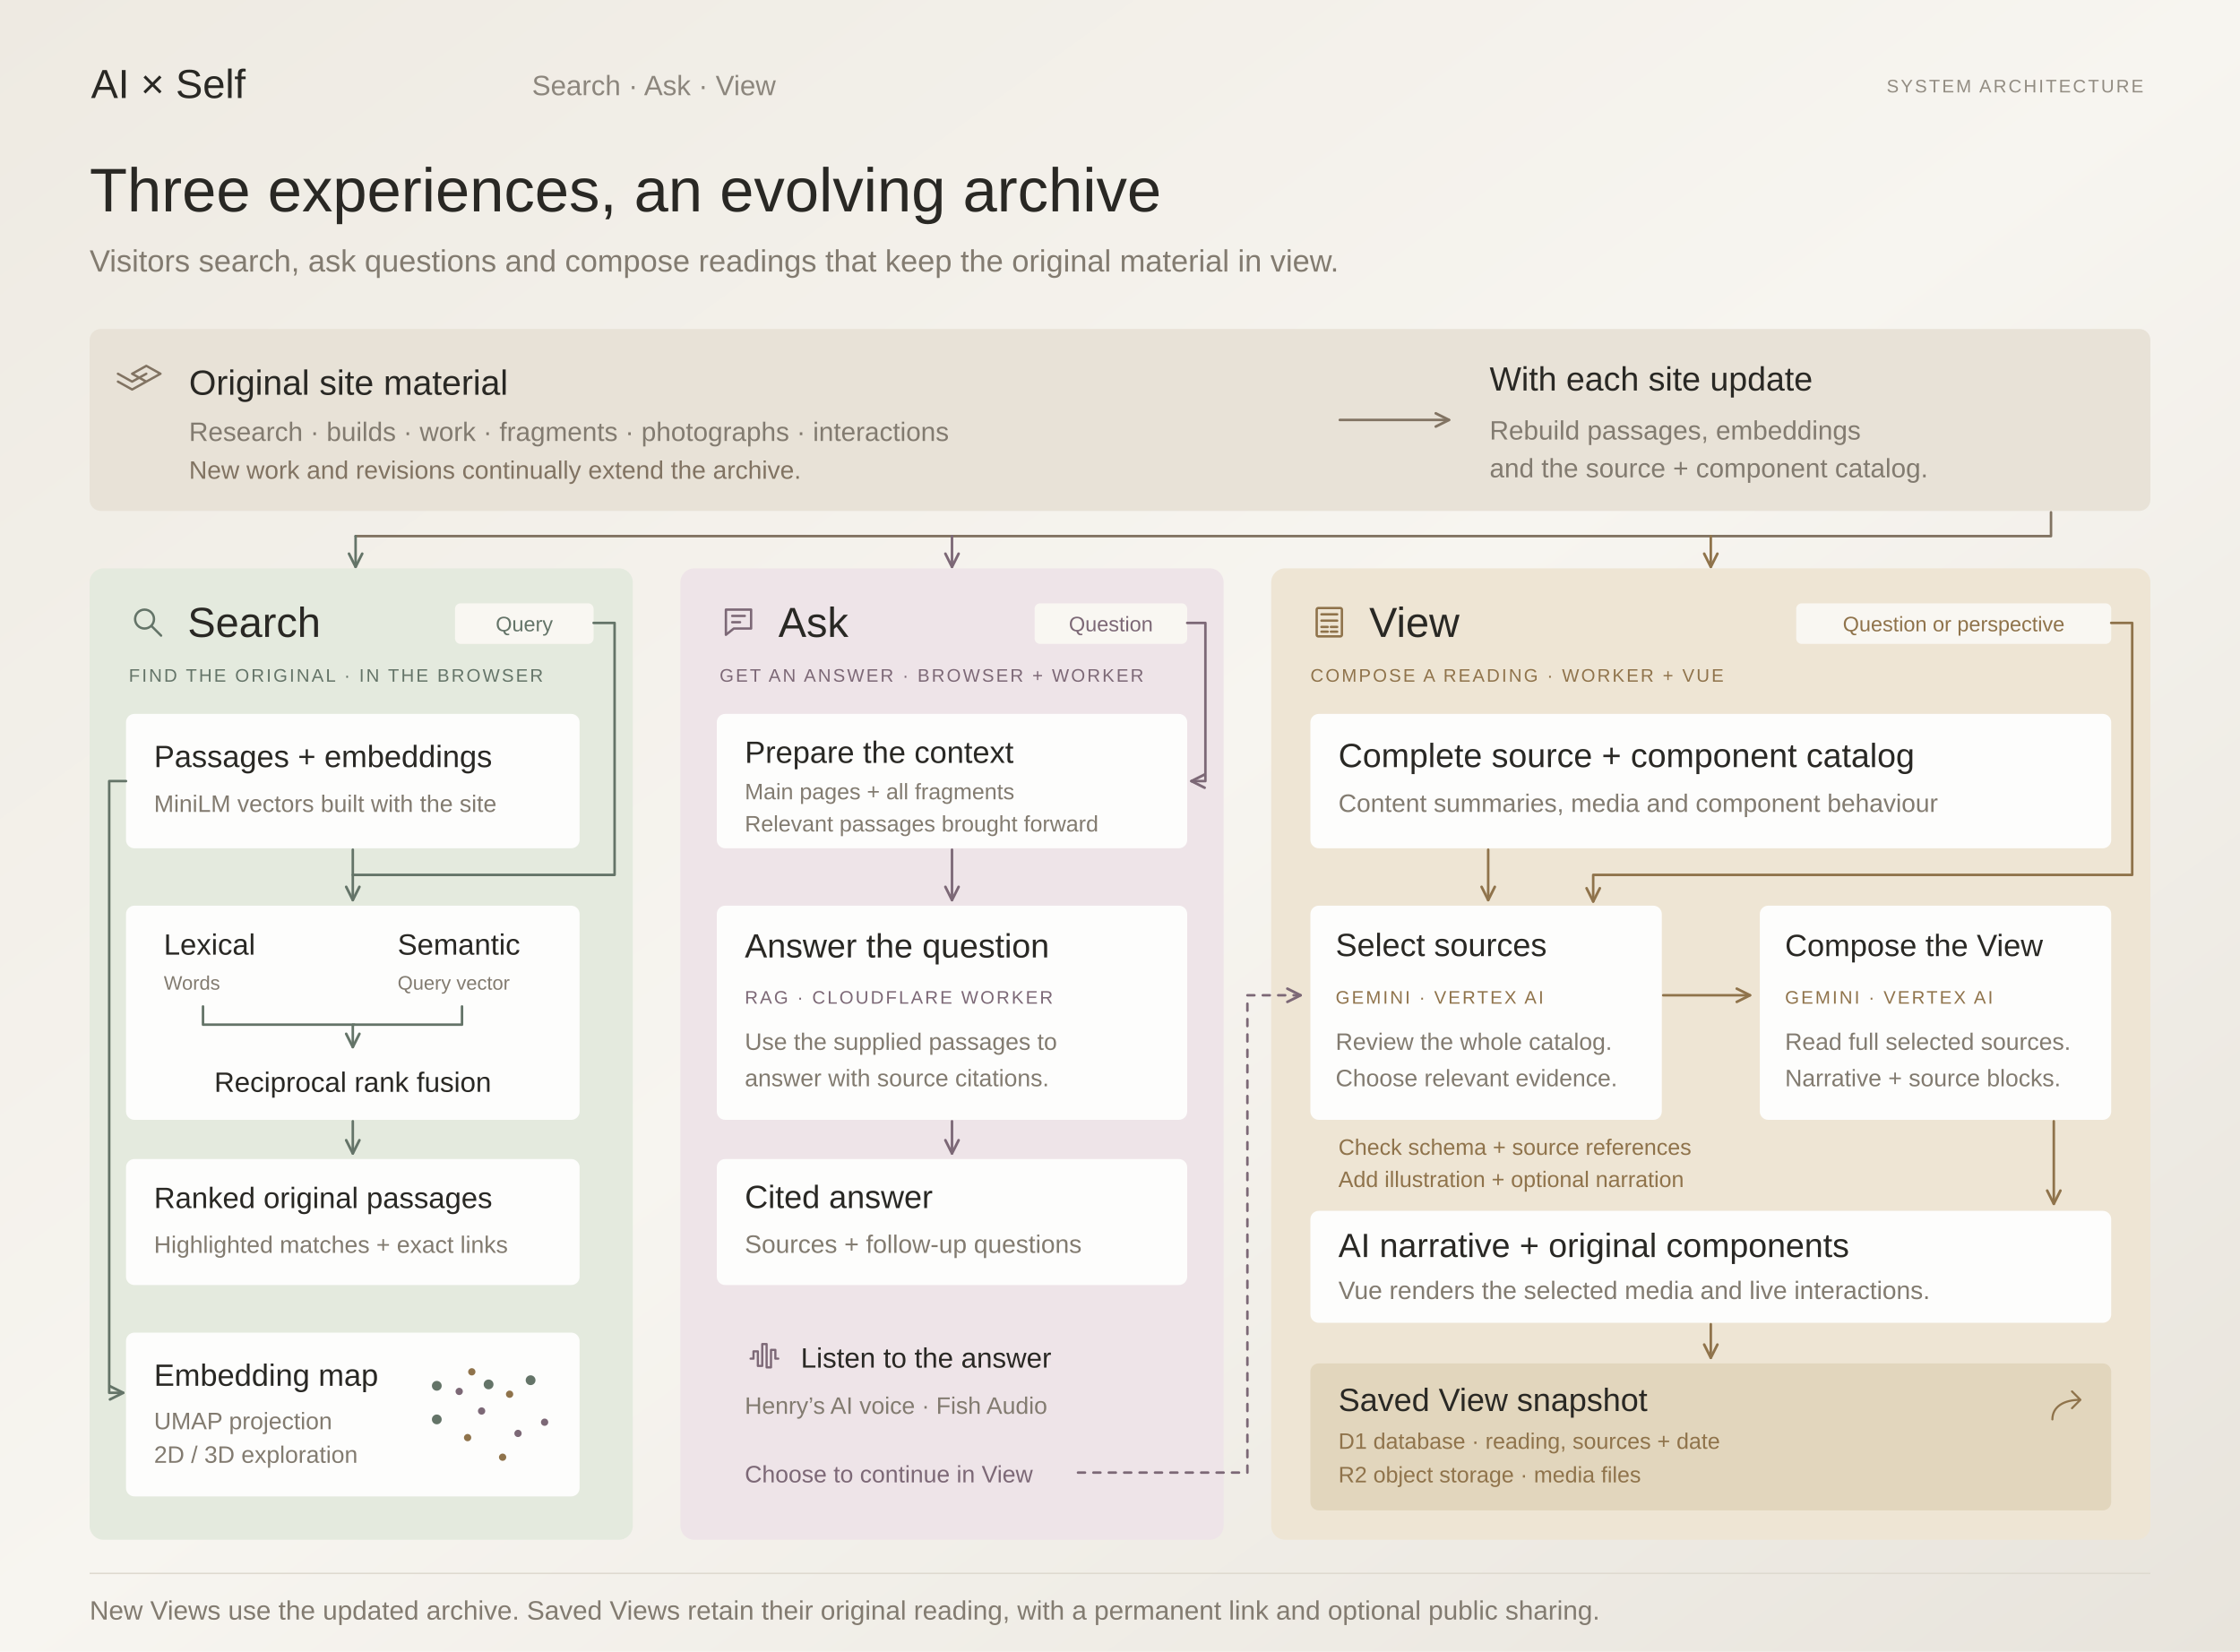
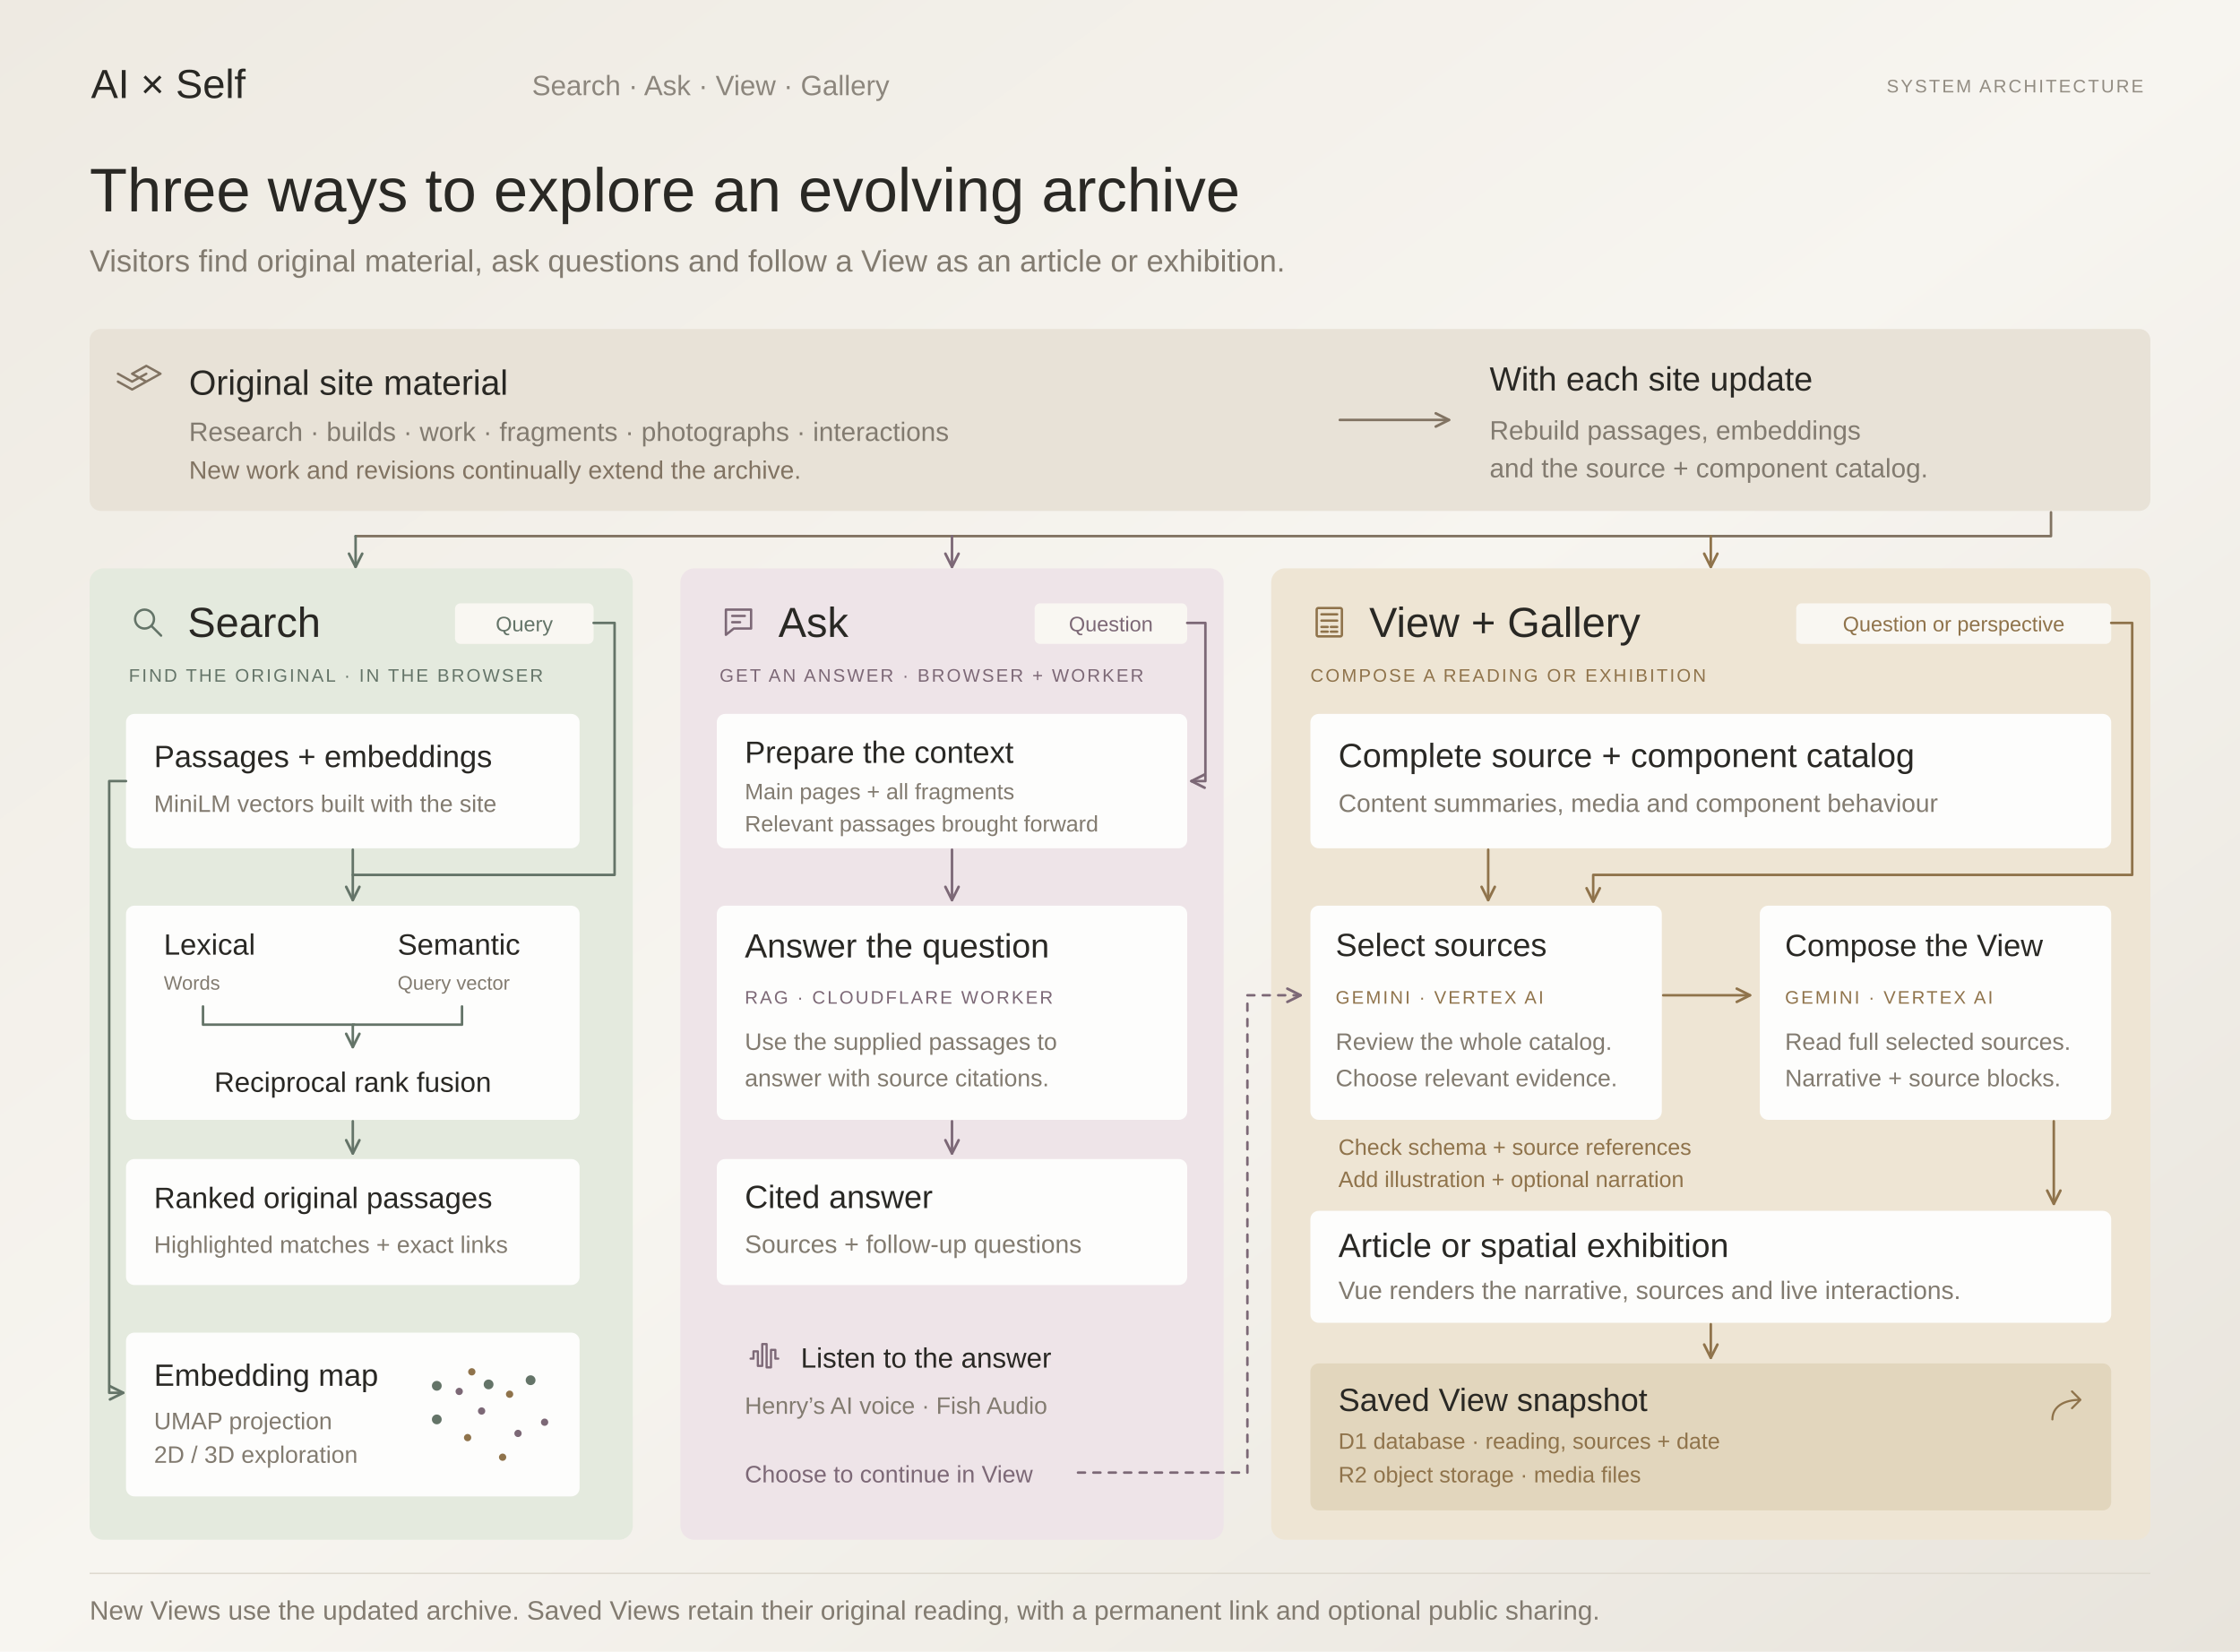
<svg xmlns="http://www.w3.org/2000/svg" width="1600" height="1180" viewBox="0 0 1600 1180" role="img" aria-labelledby="title desc">
  <defs>
    <linearGradient id="ground" x1="0" y1="0" x2="1" y2="1">
      <stop stop-color="#eeeae2" />
      <stop offset=".5" stop-color="#f7f5f0" />
      <stop offset="1" stop-color="#e8e4dc" />
    </linearGradient>
    <marker id="stone-arrow" viewBox="0 0 8 8" refX="7" refY="4" markerWidth="7" markerHeight="7" orient="auto-start-reverse">
      <path d="M1 1l6 3-6 3" fill="none" stroke="#817362" stroke-width="1.2" stroke-linecap="round" stroke-linejoin="round" />
    </marker>
    <marker id="gold-arrow" viewBox="0 0 8 8" refX="7" refY="4" markerWidth="7" markerHeight="7" orient="auto-start-reverse">
      <path d="M1 1l6 3-6 3" fill="none" stroke="#8f734b" stroke-width="1.2" stroke-linecap="round" stroke-linejoin="round" />
    </marker>
    <marker id="graphite-arrow" viewBox="0 0 8 8" refX="7" refY="4" markerWidth="7" markerHeight="7" orient="auto-start-reverse">
      <path d="M1 1l6 3-6 3" fill="none" stroke="#716e69" stroke-width="1.2" stroke-linecap="round" stroke-linejoin="round" />
    </marker>
    <marker id="sage-arrow" viewBox="0 0 8 8" refX="7" refY="4" markerWidth="7" markerHeight="7" orient="auto-start-reverse">
      <path d="M1 1l6 3-6 3" fill="none" stroke="#647468" stroke-width="1.2" stroke-linecap="round" stroke-linejoin="round" />
    </marker>
    <marker id="mauve-arrow" viewBox="0 0 8 8" refX="7" refY="4" markerWidth="7" markerHeight="7" orient="auto-start-reverse">
      <path d="M1 1l6 3-6 3" fill="none" stroke="#7c6876" stroke-width="1.2" stroke-linecap="round" stroke-linejoin="round" />
    </marker>
  </defs>
  <rect x="0" y="0" width="1600" height="1180" rx="0" fill="url(#ground)" stroke="none" />
  <text x="65" y="70" font-family="Arial" font-size="29" fill="#292824">AI × Self</text>
-   <text x="380" y="68" font-family="Arial" font-size="20" fill="#8c867d">Search · Ask · View</text>
+   <text x="380" y="68" font-family="Arial" font-size="20" fill="#8c867d">Search · Ask · View · Gallery</text>
  <text x="1531" y="66" font-family="Arial" font-size="13" fill="#928c82" letter-spacing="1.4" text-anchor="end">SYSTEM ARCHITECTURE</text>
-   <text x="64" y="151" font-family="Arial" font-size="44" fill="#292824" font-weight="500">Three experiences, an evolving archive</text>
-   <text x="64" y="194" font-family="Arial" font-size="22" fill="#827b70">Visitors search, ask questions and compose readings that keep the original material in view.</text>
+   <text x="64" y="151" font-family="Arial" font-size="44" fill="#292824" font-weight="500">Three ways to explore an evolving archive</text>
+   <text x="64" y="194" font-family="Arial" font-size="22" fill="#827b70">Visitors find original material, ask questions and follow a View as an article or exhibition.</text>
  <rect x="64" y="235" width="1472" height="130" rx="8" fill="#e8e2d7" stroke="none" />
  <g transform="translate(91 258) scale(1.125)" stroke="#817362" stroke-width="1.5" stroke-linecap="round" stroke-linejoin="round" fill="none">
    <path d="m3 8 9-5 9 5-9 5Z m-9 0 9 5 9-5m-18 5 9 5 9-5" />
  </g>
  <text x="135" y="282" font-family="Arial" font-size="25" fill="#292824">Original site material</text>
  <text x="135" y="315" font-family="Arial" font-size="19" fill="#827b70">Research · builds · work · fragments · photographs · interactions</text>
  <text x="135" y="342" font-family="Arial" font-size="18" fill="#817362">New work and revisions continually extend the archive.</text>
  <path d="M957 300h78" fill="none" stroke="#817362" stroke-width="1.8" stroke-linecap="round" stroke-linejoin="round" marker-end="url(#stone-arrow)" />
  <text x="1064" y="279" font-family="Arial" font-size="24" fill="#292824">With each site update</text>
  <text x="1064" y="314" font-family="Arial" font-size="19" fill="#827b70">Rebuild passages, embeddings</text>
  <text x="1064" y="341" font-family="Arial" font-size="19" fill="#827b70">and the source + component catalog.</text>
  <path d="M1465 366v17H254" fill="none" stroke="#817362" stroke-width="1.8" stroke-linecap="round" stroke-linejoin="round" />
  <path d="M254 383L254 405" fill="none" stroke="#647468" stroke-width="1.8" stroke-linecap="round" stroke-linejoin="round" marker-end="url(#sage-arrow)" />
  <path d="M680 383L680 405" fill="none" stroke="#7c6876" stroke-width="1.8" stroke-linecap="round" stroke-linejoin="round" marker-end="url(#mauve-arrow)" />
  <path d="M1222 383L1222 405" fill="none" stroke="#8f734b" stroke-width="1.8" stroke-linecap="round" stroke-linejoin="round" marker-end="url(#gold-arrow)" />
  <rect x="64" y="406" width="388" height="694" rx="10" fill="#e4eade" stroke="none" />
  <g transform="translate(92 431) scale(1.125)" stroke="#647468" stroke-width="1.5" stroke-linecap="round" stroke-linejoin="round" fill="none">
    <circle cx="10" cy="10" r="6" />
    <path d="m14.5 14.5 6 6" />
  </g>
  <text x="134" y="455" font-family="Arial" font-size="30" fill="#292824">Search</text>
  <text x="92" y="487" font-family="Arial" font-size="13" fill="#647468" letter-spacing="1.4">FIND THE ORIGINAL · IN THE BROWSER</text>
  <rect x="486" y="406" width="388" height="694" rx="10" fill="#eee4e8" stroke="none" />
  <g transform="translate(514 431) scale(1.125)" stroke="#7c6876" stroke-width="1.5" stroke-linecap="round" stroke-linejoin="round" fill="none">
    <path d="M4 4h16v12H9l-5 4Z M8 8h8m-8 4h5" />
  </g>
  <text x="556" y="455" font-family="Arial" font-size="30" fill="#292824">Ask</text>
  <text x="514" y="487" font-family="Arial" font-size="13" fill="#7c6876" letter-spacing="1.4">GET AN ANSWER · BROWSER + WORKER</text>
  <rect x="908" y="406" width="628" height="694" rx="10" fill="#eee5d4" stroke="none" />
  <g transform="translate(936 431) scale(1.125)" stroke="#8f734b" stroke-width="1.5" stroke-linecap="round" stroke-linejoin="round" fill="none">
    <rect x="4" y="3" width="16" height="18" rx="1" />
    <path d="M7 7h10M7 11h10m-10 4h4m2 0h4m-10 3h4m2 0h4" />
  </g>
-   <text x="978" y="455" font-family="Arial" font-size="30" fill="#292824">View</text>
-   <text x="936" y="487" font-family="Arial" font-size="13" fill="#8f734b" letter-spacing="1.4">COMPOSE A READING · WORKER + VUE</text>
+   <text x="978" y="455" font-family="Arial" font-size="30" fill="#292824">View + Gallery</text>
+   <text x="936" y="487" font-family="Arial" font-size="13" fill="#8f734b" letter-spacing="1.4">COMPOSE A READING OR EXHIBITION</text>
  <rect x="325" y="431" width="99" height="29" rx="4" fill="#f9f7f2" stroke="none" />
  <text x="374.5" y="451" font-family="Arial" font-size="15" fill="#647468" text-anchor="middle">Query</text>
  <rect x="739" y="431" width="109" height="29" rx="4" fill="#f9f7f2" stroke="none" />
  <text x="793.5" y="451" font-family="Arial" font-size="15" fill="#7c6876" text-anchor="middle">Question</text>
  <rect x="1283" y="431" width="225" height="29" rx="4" fill="#f9f7f2" stroke="none" />
  <text x="1395.5" y="451" font-family="Arial" font-size="15" fill="#8f734b" text-anchor="middle">Question or perspective</text>
  <path d="M424 445h15v180H252" fill="none" stroke="#647468" stroke-width="1.8" stroke-linecap="round" stroke-linejoin="round" />
  <path d="M848 445h13v113h-10" fill="none" stroke="#7c6876" stroke-width="1.8" stroke-linecap="round" stroke-linejoin="round" marker-end="url(#mauve-arrow)" />
  <path d="M1508 445h15v180h-385v19" fill="none" stroke="#8f734b" stroke-width="1.8" stroke-linecap="round" stroke-linejoin="round" marker-end="url(#gold-arrow)" />
  <rect x="90" y="510" width="324" height="96" rx="6" fill="#fdfdfc" stroke="none" />
  <text x="110" y="548" font-family="Arial" font-size="22" fill="#292824">Passages + embeddings</text>
  <text x="110" y="580" font-family="Arial" font-size="17" fill="#827b70">MiniLM vectors built with the site</text>
  <path d="M252 607L252 643" fill="none" stroke="#647468" stroke-width="1.8" stroke-linecap="round" stroke-linejoin="round" marker-end="url(#sage-arrow)" />
  <rect x="90" y="647" width="324" height="153" rx="6" fill="#fdfdfc" stroke="none" />
  <text x="117" y="682" font-family="Arial" font-size="21" fill="#292824">Lexical</text>
  <text x="284" y="682" font-family="Arial" font-size="21" fill="#292824">Semantic</text>
  <text x="117" y="707" font-family="Arial" font-size="14" fill="#827b70">Words</text>
  <text x="284" y="707" font-family="Arial" font-size="14" fill="#827b70">Query vector</text>
  <path d="M145 719v13h108" fill="none" stroke="#647468" stroke-width="1.8" stroke-linecap="round" stroke-linejoin="round" />
  <path d="M330 719v13h-77" fill="none" stroke="#647468" stroke-width="1.8" stroke-linecap="round" stroke-linejoin="round" />
  <path d="M252 732L252 748" fill="none" stroke="#647468" stroke-width="1.8" stroke-linecap="round" stroke-linejoin="round" marker-end="url(#sage-arrow)" />
  <text x="252" y="780" font-family="Arial" font-size="20" fill="#292824" text-anchor="middle">Reciprocal rank fusion</text>
  <path d="M252 801L252 824" fill="none" stroke="#647468" stroke-width="1.8" stroke-linecap="round" stroke-linejoin="round" marker-end="url(#sage-arrow)" />
  <rect x="90" y="828" width="324" height="90" rx="6" fill="#fdfdfc" stroke="none" />
  <text x="110" y="863" font-family="Arial" font-size="21" fill="#292824">Ranked original passages</text>
  <text x="110" y="895" font-family="Arial" font-size="17" fill="#827b70">Highlighted matches + exact links</text>
  <path d="M90 558H78v437h10" fill="none" stroke="#647468" stroke-width="1.8" stroke-linecap="round" stroke-linejoin="round" marker-end="url(#sage-arrow)" />
  <rect x="90" y="952" width="324" height="117" rx="6" fill="#fdfdfc" stroke="none" />
  <text x="110" y="990" font-family="Arial" font-size="22" fill="#292824">Embedding map</text>
  <text x="110" y="1021" font-family="Arial" font-size="17" fill="#827b70">UMAP projection</text>
  <text x="110" y="1045" font-family="Arial" font-size="17" fill="#827b70">2D / 3D exploration</text>
  <circle cx="312" cy="990" r="3.5" fill="#647468" />
  <circle cx="328" cy="994" r="2.6" fill="#7c6876" />
  <circle cx="337" cy="980" r="2.6" fill="#8f734b" />
  <circle cx="349" cy="989" r="3.5" fill="#647468" />
  <circle cx="344" cy="1008" r="2.6" fill="#7c6876" />
  <circle cx="364" cy="996" r="2.6" fill="#8f734b" />
  <circle cx="379" cy="986" r="3.5" fill="#647468" />
  <circle cx="370" cy="1024" r="2.6" fill="#7c6876" />
  <circle cx="334" cy="1027" r="2.6" fill="#8f734b" />
  <circle cx="312" cy="1014" r="3.5" fill="#647468" />
  <circle cx="389" cy="1016" r="2.6" fill="#7c6876" />
  <circle cx="359" cy="1041" r="2.6" fill="#8f734b" />
  <rect x="512" y="510" width="336" height="96" rx="6" fill="#fdfdfc" stroke="none" />
  <text x="532" y="545" font-family="Arial" font-size="22" fill="#292824">Prepare the context</text>
  <text x="532" y="571" font-family="Arial" font-size="16" fill="#827b70">Main pages + all fragments</text>
  <text x="532" y="594" font-family="Arial" font-size="16" fill="#827b70">Relevant passages brought forward</text>
  <path d="M680 607L680 643" fill="none" stroke="#7c6876" stroke-width="1.8" stroke-linecap="round" stroke-linejoin="round" marker-end="url(#mauve-arrow)" />
  <rect x="512" y="647" width="336" height="153" rx="6" fill="#fdfdfc" stroke="none" />
  <text x="532" y="684" font-family="Arial" font-size="24" fill="#292824">Answer the question</text>
  <text x="532" y="717" font-family="Arial" font-size="13" fill="#7c6876" letter-spacing="1.4">RAG · CLOUDFLARE WORKER</text>
  <text x="532" y="750" font-family="Arial" font-size="17" fill="#827b70">Use the supplied passages to</text>
  <text x="532" y="776" font-family="Arial" font-size="17" fill="#827b70">answer with source citations.</text>
  <path d="M680 801L680 824" fill="none" stroke="#7c6876" stroke-width="1.8" stroke-linecap="round" stroke-linejoin="round" marker-end="url(#mauve-arrow)" />
  <rect x="512" y="828" width="336" height="90" rx="6" fill="#fdfdfc" stroke="none" />
  <text x="532" y="863" font-family="Arial" font-size="23" fill="#292824">Cited answer</text>
  <text x="532" y="895" font-family="Arial" font-size="18" fill="#827b70">Sources + follow-up questions</text>
  <g transform="translate(533 956) scale(1.041667)" stroke="#7c6876" stroke-width="1.5" stroke-linecap="round" stroke-linejoin="round" fill="none">
    <path d="M3 14h2V9h3v10h3V4h3v16h3V8h3v6h2" />
  </g>
  <text x="572" y="977" font-family="Arial" font-size="20" fill="#292824">Listen to the answer</text>
  <text x="532" y="1010" font-family="Arial" font-size="17" fill="#827b70">Henry’s AI voice · Fish Audio</text>
  <text x="532" y="1059" font-family="Arial" font-size="17" fill="#7c6876">Choose to continue in View</text>
  <path d="M770 1052H891V711H929" fill="none" stroke="#7c6876" stroke-width="1.8" stroke-linecap="round" stroke-linejoin="round" stroke-dasharray="5 6" marker-end="url(#mauve-arrow)" />
  <rect x="936" y="510" width="572" height="96" rx="6" fill="#fdfdfc" stroke="none" />
  <text x="956" y="548" font-family="Arial" font-size="24" fill="#292824">Complete source + component catalog</text>
  <text x="956" y="580" font-family="Arial" font-size="18" fill="#827b70">Content summaries, media and component behaviour</text>
  <path d="M1063 607L1063 643" fill="none" stroke="#8f734b" stroke-width="1.8" stroke-linecap="round" stroke-linejoin="round" marker-end="url(#gold-arrow)" />
  <rect x="936" y="647" width="251" height="153" rx="6" fill="#fdfdfc" stroke="none" />
  <text x="954" y="683" font-family="Arial" font-size="23" fill="#292824">Select sources</text>
  <text x="954" y="717" font-family="Arial" font-size="13" fill="#8f734b" letter-spacing="1.4">GEMINI · VERTEX AI</text>
  <text x="954" y="750" font-family="Arial" font-size="17" fill="#827b70">Review the whole catalog.</text>
  <text x="954" y="776" font-family="Arial" font-size="17" fill="#827b70">Choose relevant evidence.</text>
  <rect x="1257" y="647" width="251" height="153" rx="6" fill="#fdfdfc" stroke="none" />
  <text x="1275" y="683" font-family="Arial" font-size="22" fill="#292824">Compose the View</text>
  <text x="1275" y="717" font-family="Arial" font-size="13" fill="#8f734b" letter-spacing="1.4">GEMINI · VERTEX AI</text>
  <text x="1275" y="750" font-family="Arial" font-size="17" fill="#827b70">Read full selected sources.</text>
  <text x="1275" y="776" font-family="Arial" font-size="17" fill="#827b70">Narrative + source blocks.</text>
  <path d="M1188 711L1250 711" fill="none" stroke="#8f734b" stroke-width="1.8" stroke-linecap="round" stroke-linejoin="round" marker-end="url(#gold-arrow)" />
  <path d="M1467 801L1467 860" fill="none" stroke="#8f734b" stroke-width="1.8" stroke-linecap="round" stroke-linejoin="round" marker-end="url(#gold-arrow)" />
  <text x="956" y="825" font-family="Arial" font-size="16" fill="#8f734b">Check schema + source references</text>
  <text x="956" y="848" font-family="Arial" font-size="16" fill="#8f734b">Add illustration + optional narration</text>
  <rect x="936" y="865" width="572" height="80" rx="6" fill="#fdfdfc" stroke="none" />
-   <text x="956" y="898" font-family="Arial" font-size="24" fill="#292824">AI narrative + original components</text>
-   <text x="956" y="928" font-family="Arial" font-size="18" fill="#827b70">Vue renders the selected media and live interactions.</text>
+   <text x="956" y="898" font-family="Arial" font-size="24" fill="#292824">Article or spatial exhibition</text>
+   <text x="956" y="928" font-family="Arial" font-size="18" fill="#827b70">Vue renders the narrative, sources and live interactions.</text>
  <path d="M1222 946L1222 970" fill="none" stroke="#8f734b" stroke-width="1.8" stroke-linecap="round" stroke-linejoin="round" marker-end="url(#gold-arrow)" />
  <rect x="936" y="974" width="572" height="105" rx="6" fill="#e2d6bd" stroke="none" />
  <g transform="translate(1464 992) scale(1)" stroke="#8f734b" stroke-width="1.5" stroke-linecap="round" stroke-linejoin="round" fill="none">
    <path d="M2 22C2 13 10 8 22 8m-6-6 6 6-6 6" />
  </g>
  <text x="956" y="1008" font-family="Arial" font-size="23" fill="#292824">Saved View snapshot</text>
  <text x="956" y="1035" font-family="Arial" font-size="16" fill="#8f734b">D1 database · reading, sources + date</text>
  <text x="956" y="1059" font-family="Arial" font-size="16" fill="#8f734b">R2 object storage · media files</text>
  <path d="M64 1124h1472" fill="none" stroke="#ded9cf" />
  <text x="64" y="1157" font-family="Arial" font-size="19" fill="#827b70">New Views use the updated archive. Saved Views retain their original reading, with a permanent link and optional public sharing.</text>
</svg>
